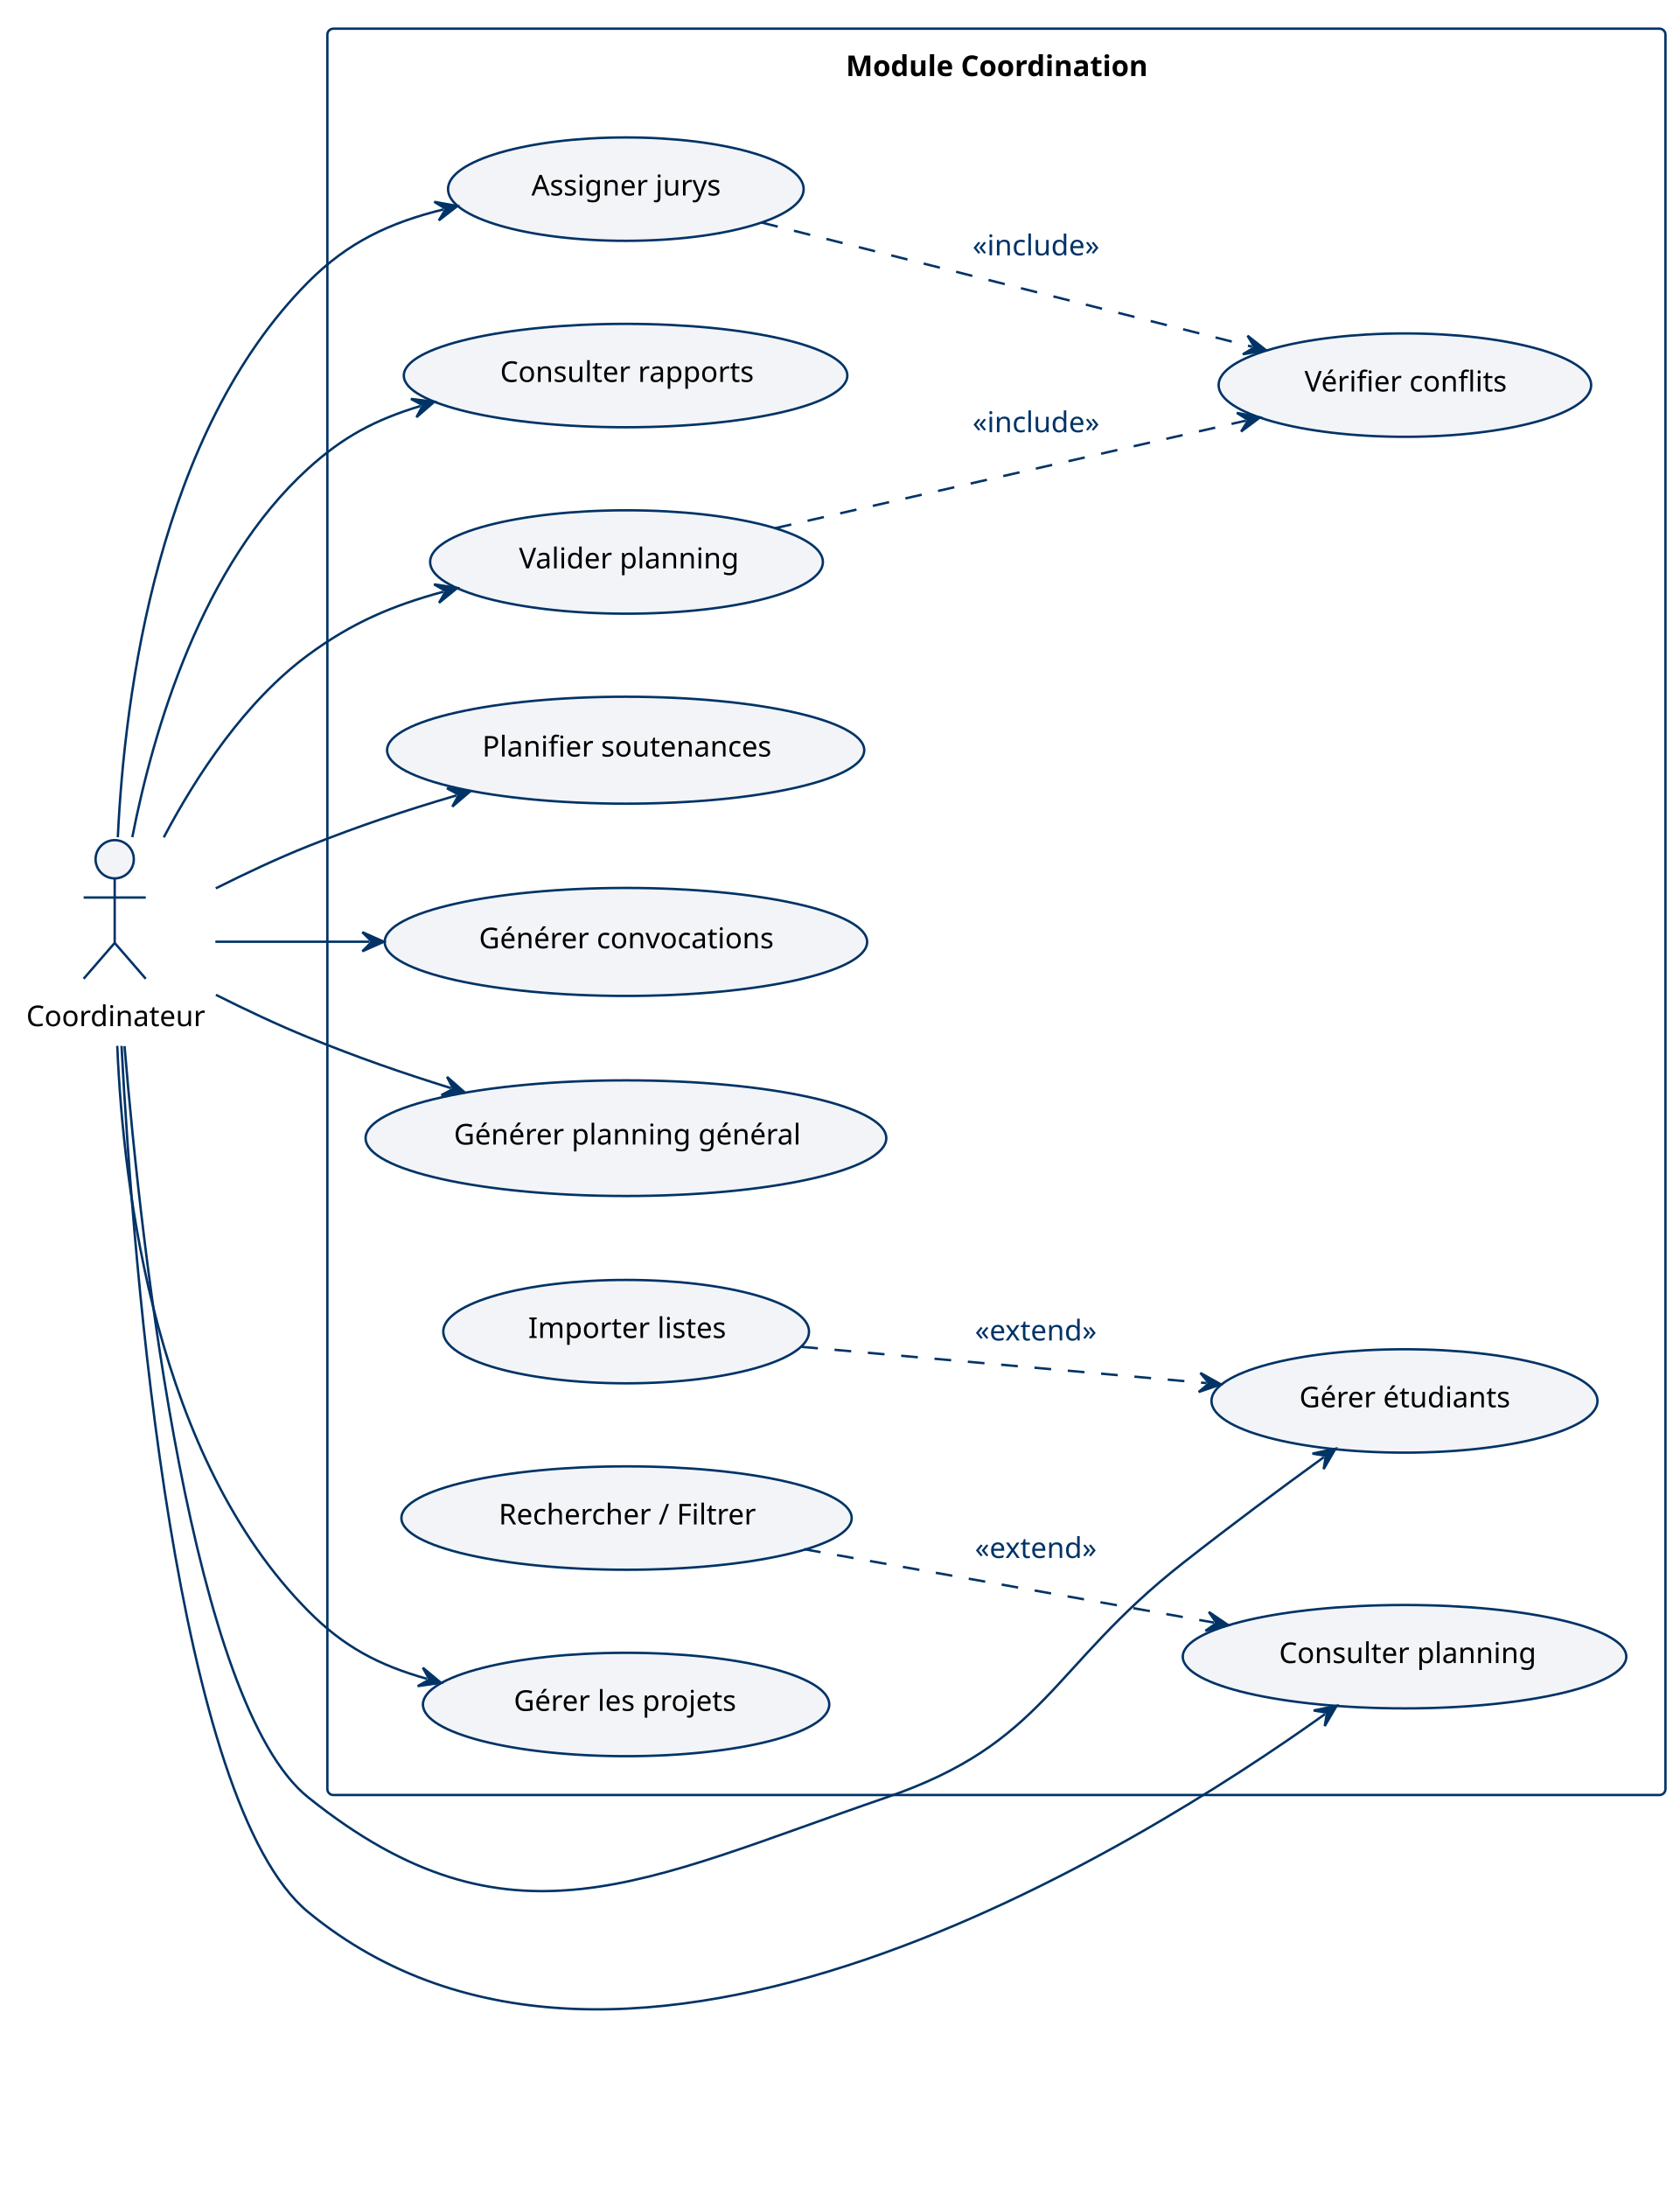
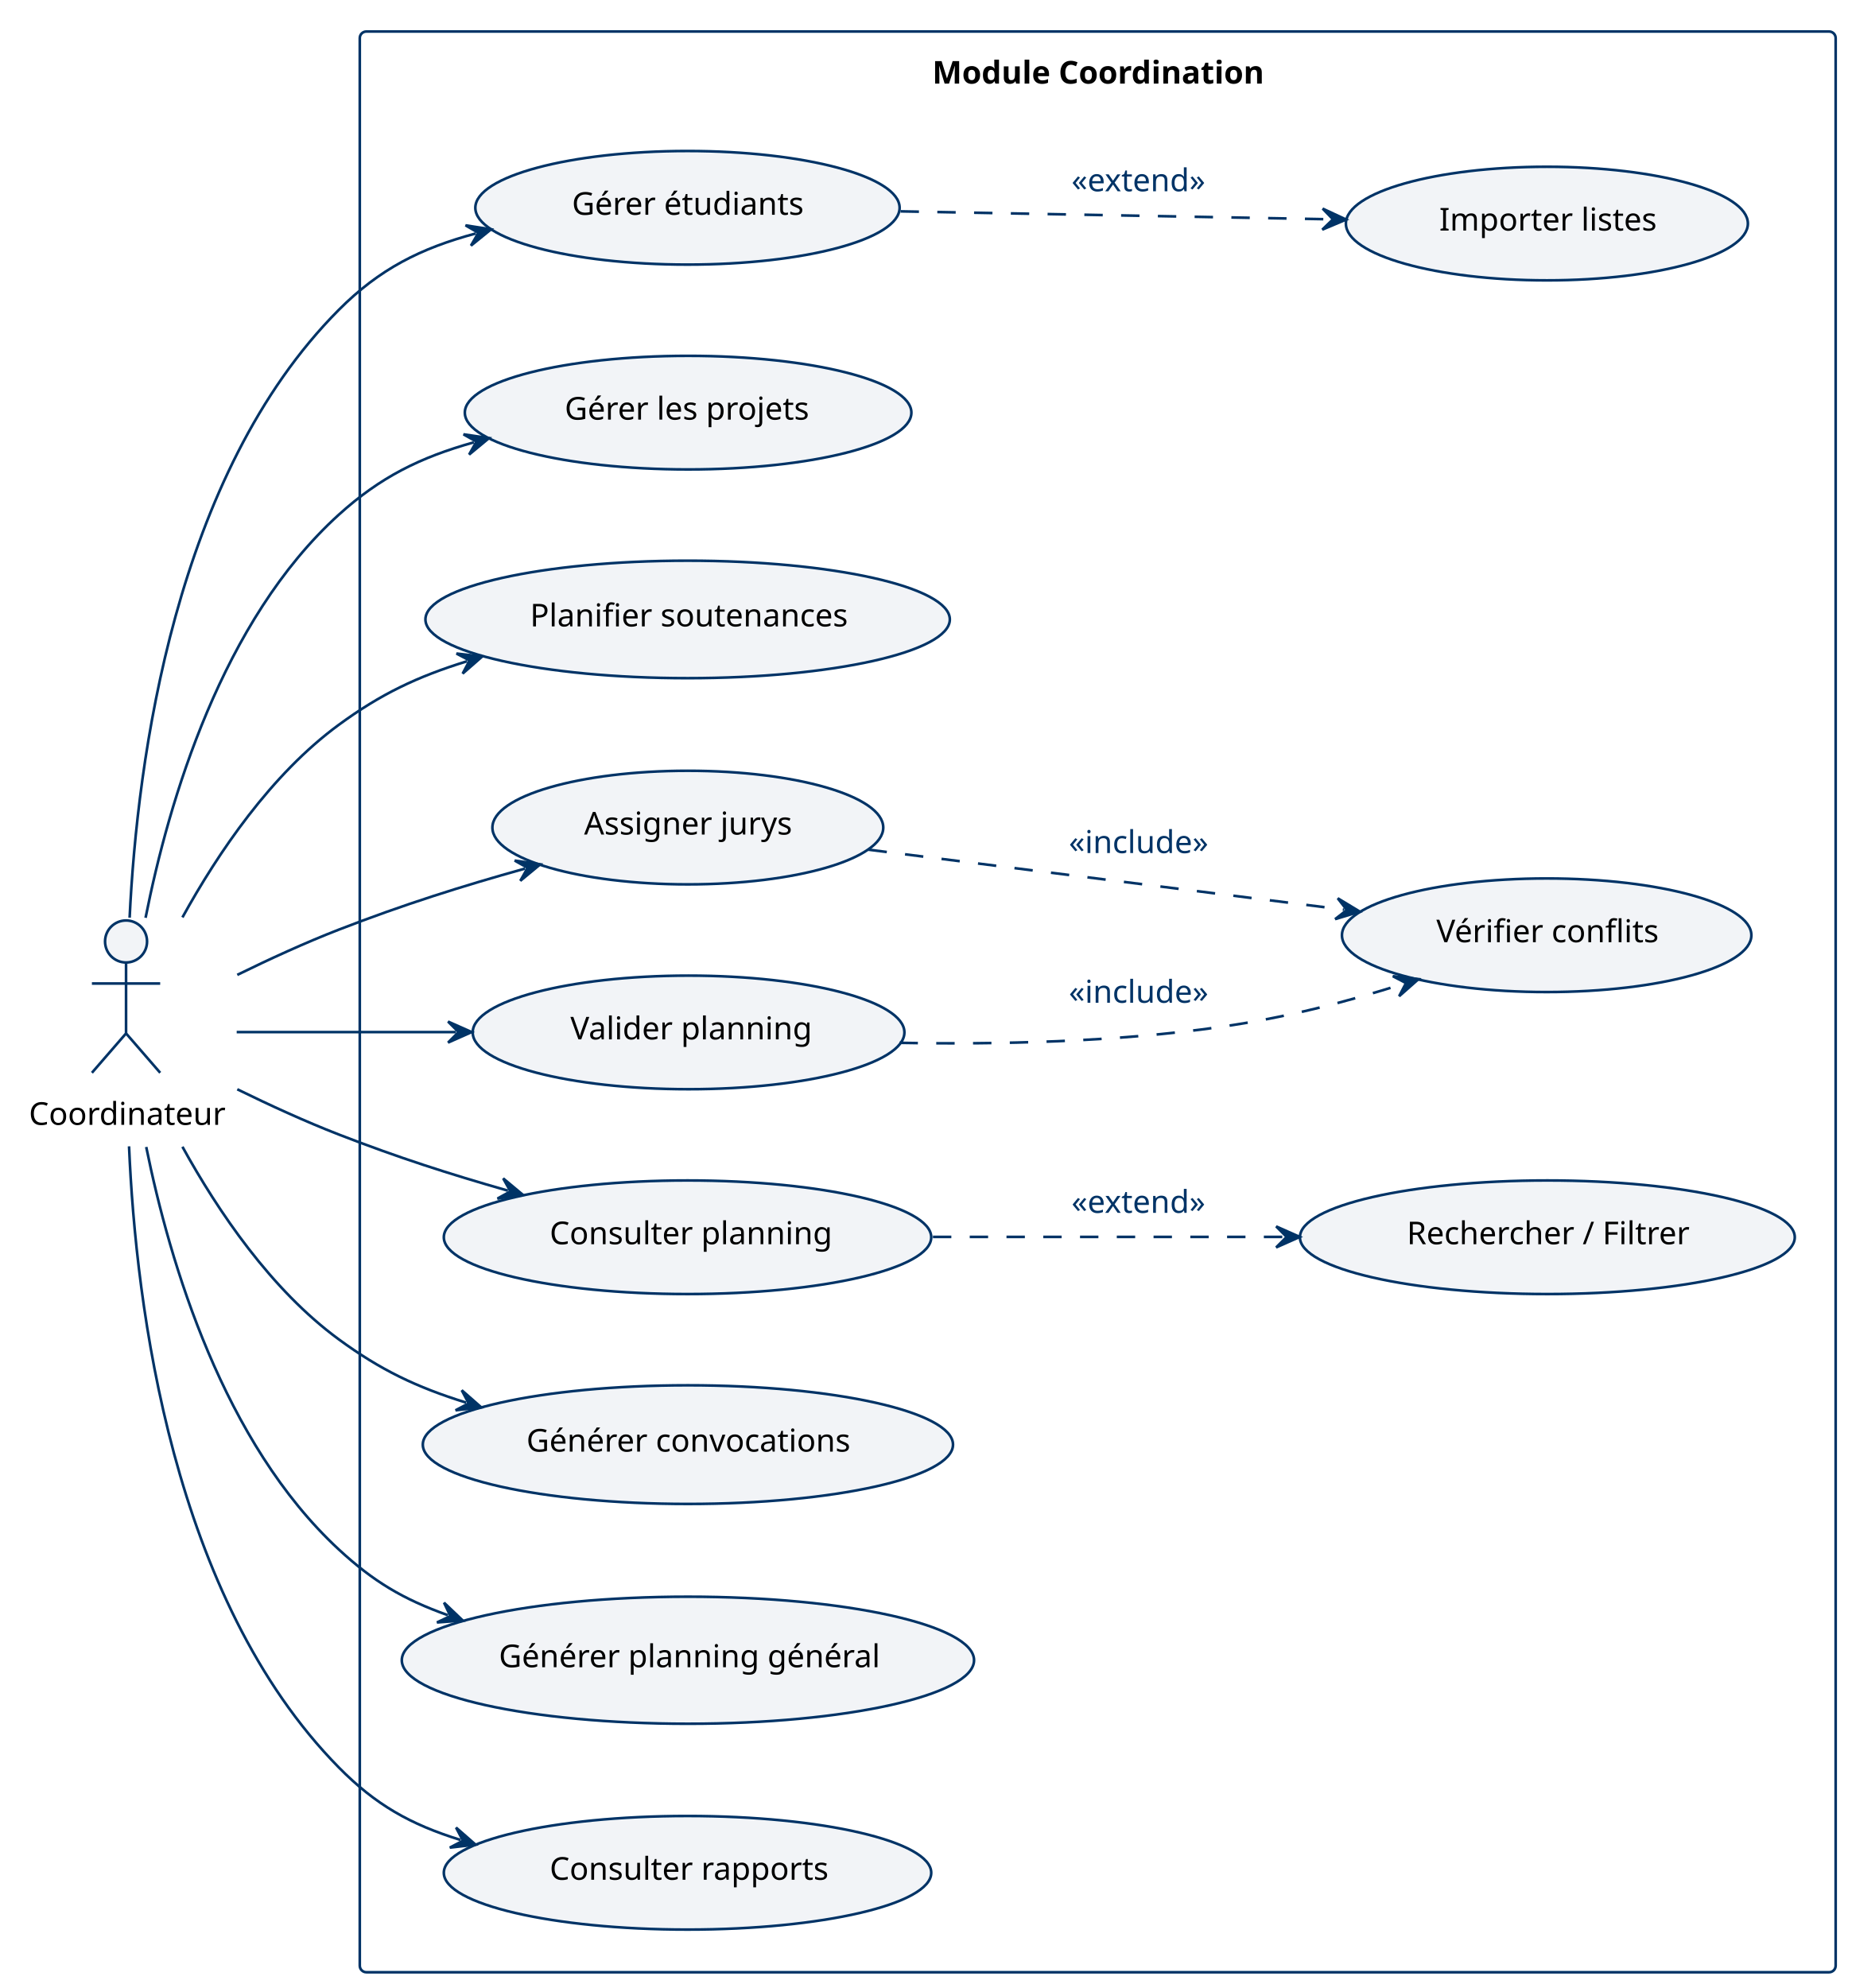
- <svg xmlns="http://www.w3.org/2000/svg" contentStyleType="text/css" height="915px" preserveAspectRatio="none" style="width:703px;height:915px;background:#FFFFFF;" version="1.1" viewBox="0 0 703 915" width="703px" zoomAndPan="magnify">
+ <svg xmlns="http://www.w3.org/2000/svg" contentStyleType="text/css" height="757px" preserveAspectRatio="none" style="width:705px;height:757px;background:#FFFFFF;" version="1.1" viewBox="0 0 705 757" width="705px" zoomAndPan="magnify">
  <defs />
  <g>
    <g id="cluster_Module Coordination">
-       <rect fill="none" height="739" rx="2.5" ry="2.5" style="stroke:#003366;stroke-width:1.0;" width="560" x="137" y="12" />
-       <text fill="#000000" font-family="sans-serif" font-size="12" font-weight="bold" lengthAdjust="spacing" textLength="126" x="354" y="31.828">Module Coordination</text>
+       <rect fill="none" height="739" rx="2.5" ry="2.5" style="stroke:#003366;stroke-width:1.0;" width="562" x="137" y="12" />
+       <text fill="#000000" font-family="sans-serif" font-size="12" font-weight="bold" lengthAdjust="spacing" textLength="126" x="355" y="31.828">Module Coordination</text>
+     </g>
+     <g id="elem_UC7">
+       <ellipse cx="261.782" cy="79.128" fill="#F2F4F7" rx="80.782" ry="21.628" style="stroke:#003366;stroke-width:1.0;" />
+       <text fill="#000000" font-family="sans-serif" font-size="12" lengthAdjust="spacing" textLength="88" x="217.782" y="81.784">Gérer étudiants</text>
+     </g>
+     <g id="elem_UC11">
+       <ellipse cx="262.024" cy="157.128" fill="#F2F4F7" rx="85.024" ry="21.628" style="stroke:#003366;stroke-width:1.0;" />
+       <text fill="#000000" font-family="sans-serif" font-size="12" lengthAdjust="spacing" textLength="94" x="215.024" y="159.784">Gérer les projets</text>
+     </g>
+     <g id="elem_UC4">
+       <ellipse cx="261.843" cy="235.869" fill="#F2F4F7" rx="99.843" ry="22.369" style="stroke:#003366;stroke-width:1.0;" />
+       <text fill="#000000" font-family="sans-serif" font-size="12" lengthAdjust="spacing" textLength="120" x="201.843" y="238.525">Planifier soutenances</text>
    </g>
    <g id="elem_UC1">
-       <ellipse cx="261.918" cy="79.128" fill="#F2F4F7" rx="74.418" ry="21.628" style="stroke:#003366;stroke-width:1.0;" />
-       <text fill="#000000" font-family="sans-serif" font-size="12" lengthAdjust="spacing" textLength="79" x="222.418" y="81.784">Assigner jurys</text>
+       <ellipse cx="261.918" cy="315.128" fill="#F2F4F7" rx="74.418" ry="21.628" style="stroke:#003366;stroke-width:1.0;" />
+       <text fill="#000000" font-family="sans-serif" font-size="12" lengthAdjust="spacing" textLength="79" x="222.418" y="317.784">Assigner jurys</text>
+     </g>
+     <g id="elem_UC3">
+       <ellipse cx="262.196" cy="393.128" fill="#F2F4F7" rx="82.196" ry="21.628" style="stroke:#003366;stroke-width:1.0;" />
+       <text fill="#000000" font-family="sans-serif" font-size="12" lengthAdjust="spacing" textLength="90" x="217.196" y="395.784">Valider planning</text>
+     </g>
+     <g id="elem_UC9">
+       <ellipse cx="261.803" cy="471.128" fill="#F2F4F7" rx="92.803" ry="21.628" style="stroke:#003366;stroke-width:1.0;" />
+       <text fill="#000000" font-family="sans-serif" font-size="12" lengthAdjust="spacing" textLength="105" x="209.303" y="473.784">Consulter planning</text>
+     </g>
+     <g id="elem_UC5">
+       <ellipse cx="261.948" cy="550.09" fill="#F2F4F7" rx="100.948" ry="22.59" style="stroke:#003366;stroke-width:1.0;" />
+       <text fill="#000000" font-family="sans-serif" font-size="12" lengthAdjust="spacing" textLength="123" x="200.448" y="552.746">Générer convocations</text>
+     </g>
+     <g id="elem_UC6">
+       <ellipse cx="261.955" cy="632.191" fill="#F2F4F7" rx="108.956" ry="24.191" style="stroke:#003366;stroke-width:1.0;" />
+       <text fill="#000000" font-family="sans-serif" font-size="12" lengthAdjust="spacing" textLength="144" x="189.956" y="634.847">Générer planning général</text>
    </g>
    <g id="elem_UC2">
-       <ellipse cx="261.803" cy="157.128" fill="#F2F4F7" rx="92.803" ry="21.628" style="stroke:#003366;stroke-width:1.0;" />
-       <text fill="#000000" font-family="sans-serif" font-size="12" lengthAdjust="spacing" textLength="105" x="209.303" y="159.784">Consulter rapports</text>
-     </g>
-     <g id="elem_UC3">
-       <ellipse cx="262.196" cy="235.128" fill="#F2F4F7" rx="82.196" ry="21.628" style="stroke:#003366;stroke-width:1.0;" />
-       <text fill="#000000" font-family="sans-serif" font-size="12" lengthAdjust="spacing" textLength="90" x="217.196" y="237.784">Valider planning</text>
-     </g>
-     <g id="elem_UC4">
-       <ellipse cx="261.843" cy="313.869" fill="#F2F4F7" rx="99.843" ry="22.369" style="stroke:#003366;stroke-width:1.0;" />
-       <text fill="#000000" font-family="sans-serif" font-size="12" lengthAdjust="spacing" textLength="120" x="201.843" y="316.525">Planifier soutenances</text>
-     </g>
-     <g id="elem_UC5">
-       <ellipse cx="261.948" cy="394.09" fill="#F2F4F7" rx="100.948" ry="22.59" style="stroke:#003366;stroke-width:1.0;" />
-       <text fill="#000000" font-family="sans-serif" font-size="12" lengthAdjust="spacing" textLength="123" x="200.448" y="396.746">Générer convocations</text>
-     </g>
-     <g id="elem_UC6">
-       <ellipse cx="261.955" cy="476.191" fill="#F2F4F7" rx="108.956" ry="24.191" style="stroke:#003366;stroke-width:1.0;" />
-       <text fill="#000000" font-family="sans-serif" font-size="12" lengthAdjust="spacing" textLength="144" x="189.956" y="478.847">Générer planning général</text>
-     </g>
-     <g id="elem_UC7">
-       <ellipse cx="587.782" cy="586.128" fill="#F2F4F7" rx="80.782" ry="21.628" style="stroke:#003366;stroke-width:1.0;" />
-       <text fill="#000000" font-family="sans-serif" font-size="12" lengthAdjust="spacing" textLength="88" x="543.782" y="588.784">Gérer étudiants</text>
+       <ellipse cx="261.803" cy="713.128" fill="#F2F4F7" rx="92.803" ry="21.628" style="stroke:#003366;stroke-width:1.0;" />
+       <text fill="#000000" font-family="sans-serif" font-size="12" lengthAdjust="spacing" textLength="105" x="209.303" y="715.784">Consulter rapports</text>
    </g>
    <g id="elem_UC8">
-       <ellipse cx="262.039" cy="557.128" fill="#F2F4F7" rx="76.539" ry="21.628" style="stroke:#003366;stroke-width:1.0;" />
-       <text fill="#000000" font-family="sans-serif" font-size="12" lengthAdjust="spacing" textLength="82" x="221.039" y="559.784">Importer listes</text>
+       <ellipse cx="589.039" cy="85.128" fill="#F2F4F7" rx="76.539" ry="21.628" style="stroke:#003366;stroke-width:1.0;" />
+       <text fill="#000000" font-family="sans-serif" font-size="12" lengthAdjust="spacing" textLength="82" x="548.039" y="87.784">Importer listes</text>
    </g>
-     <g id="elem_UC9">
-       <ellipse cx="587.803" cy="693.128" fill="#F2F4F7" rx="92.803" ry="21.628" style="stroke:#003366;stroke-width:1.0;" />
-       <text fill="#000000" font-family="sans-serif" font-size="12" lengthAdjust="spacing" textLength="105" x="535.303" y="695.784">Consulter planning</text>
+     <g id="elem_Check">
+       <ellipse cx="588.953" cy="356.128" fill="#F2F4F7" rx="77.953" ry="21.628" style="stroke:#003366;stroke-width:1.0;" />
+       <text fill="#000000" font-family="sans-serif" font-size="12" lengthAdjust="spacing" textLength="84" x="546.953" y="358.784">Vérifier conflits</text>
    </g>
    <g id="elem_UC10">
-       <ellipse cx="262.217" cy="635.128" fill="#F2F4F7" rx="94.217" ry="21.628" style="stroke:#003366;stroke-width:1.0;" />
-       <text fill="#000000" font-family="sans-serif" font-size="12" lengthAdjust="spacing" textLength="107" x="208.717" y="637.784">Rechercher / Filtrer</text>
-     </g>
-     <g id="elem_UC11">
-       <ellipse cx="262.024" cy="713.128" fill="#F2F4F7" rx="85.024" ry="21.628" style="stroke:#003366;stroke-width:1.0;" />
-       <text fill="#000000" font-family="sans-serif" font-size="12" lengthAdjust="spacing" textLength="94" x="215.024" y="715.784">Gérer les projets</text>
-     </g>
-     <g id="elem_Check">
-       <ellipse cx="587.953" cy="161.128" fill="#F2F4F7" rx="77.953" ry="21.628" style="stroke:#003366;stroke-width:1.0;" />
-       <text fill="#000000" font-family="sans-serif" font-size="12" lengthAdjust="spacing" textLength="84" x="545.953" y="163.784">Vérifier conflits</text>
+       <ellipse cx="589.217" cy="471.128" fill="#F2F4F7" rx="94.217" ry="21.628" style="stroke:#003366;stroke-width:1.0;" />
+       <text fill="#000000" font-family="sans-serif" font-size="12" lengthAdjust="spacing" textLength="107" x="535.717" y="473.784">Rechercher / Filtrer</text>
    </g>
    <g id="elem_Coord">
-       <ellipse cx="48" cy="359.5" fill="#F2F4F7" rx="8" ry="8" style="stroke:#003366;stroke-width:1.0;" />
-       <path d="M48,367.5 L48,394.5 M35,375.5 L61,375.5 M48,394.5 L35,409.5 M48,394.5 L61,409.5 " fill="none" style="stroke:#003366;stroke-width:1.0;" />
-       <text fill="#000000" font-family="sans-serif" font-size="12" lengthAdjust="spacing" textLength="74" x="11" y="429.328">Coordinateur</text>
+       <ellipse cx="48" cy="358.5" fill="#F2F4F7" rx="8" ry="8" style="stroke:#003366;stroke-width:1.0;" />
+       <path d="M48,366.5 L48,393.5 M35,374.5 L61,374.5 M48,393.5 L35,408.5 M48,393.5 L61,408.5 " fill="none" style="stroke:#003366;stroke-width:1.0;" />
+       <text fill="#000000" font-family="sans-serif" font-size="12" lengthAdjust="spacing" textLength="74" x="11" y="428.328">Coordinateur</text>
+     </g>
+     <g id="link_UC7_UC8">
+       <path d="M342.92,80.48 C394.7,81.43 455.721,82.559 506.581,83.499 " fill="none" id="UC7-to-UC8" style="stroke:#003366;stroke-width:1.0;stroke-dasharray:7.0,7.0;" />
+       <polygon fill="#003366" points="512.58,83.61,503.656,79.444,507.581,83.518,503.508,87.443,512.58,83.61" style="stroke:#003366;stroke-width:1.0;" />
+       <text fill="#003366" font-family="sans-serif" font-size="12" lengthAdjust="spacing" textLength="50" x="408" y="72.828">«extend»</text>
+     </g>
+     <g id="link_UC1_Check">
+       <path d="M330.74,323.55 C385.52,330.46 456.447,339.398 511.877,346.398 " fill="none" id="UC1-to-Check" style="stroke:#003366;stroke-width:1.0;stroke-dasharray:7.0,7.0;" />
+       <polygon fill="#003366" points="517.83,347.15,509.402,342.054,512.869,346.524,508.4,349.991,517.83,347.15" style="stroke:#003366;stroke-width:1.0;" />
+       <text fill="#003366" font-family="sans-serif" font-size="12" lengthAdjust="spacing" textLength="52" x="407" y="324.828">«include»</text>
+     </g>
+     <g id="link_UC3_Check">
+       <path d="M342.52,397.09 C379.88,397.77 424.91,396.8 465,391 C490.27,387.35 511.937,381.711 534.437,374.631 " fill="none" id="UC3-to-Check" style="stroke:#003366;stroke-width:1.0;stroke-dasharray:7.0,7.0;" />
+       <polygon fill="#003366" points="540.16,372.83,530.374,371.716,535.391,374.331,532.776,379.347,540.16,372.83" style="stroke:#003366;stroke-width:1.0;" />
+       <text fill="#003366" font-family="sans-serif" font-size="12" lengthAdjust="spacing" textLength="52" x="407" y="381.828">«include»</text>
+     </g>
+     <g id="link_UC9_UC10">
+       <path d="M355.26,471 C398.99,471 445.12,471 488.94,471 " fill="none" id="UC9-to-UC10" style="stroke:#003366;stroke-width:1.0;stroke-dasharray:7.0,7.0;" />
+       <polygon fill="#003366" points="494.94,471,485.94,467,489.94,471,485.94,475,494.94,471" style="stroke:#003366;stroke-width:1.0;" />
+       <text fill="#003366" font-family="sans-serif" font-size="12" lengthAdjust="spacing" textLength="50" x="408" y="461.828">«extend»</text>
+     </g>
+     <g id="link_Coord_UC7">
+       <path d="M49.36,349.43 C52.27,289.17 66.55,180.71 129,118 C144.51,102.42 160.126,94.559 181.196,88.889 " fill="none" id="Coord-to-UC7" style="stroke:#003366;stroke-width:1.0;" />
+       <polygon fill="#003366" points="186.99,87.33,177.26,85.806,182.162,88.629,179.339,93.531,186.99,87.33" style="stroke:#003366;stroke-width:1.0;" />
+     </g>
+     <g id="link_Coord_UC11">
+       <path d="M55.43,349.48 C64.3,304.8 84.55,236.28 129,196 C144.85,181.64 159.973,174.169 180.453,168.429 " fill="none" id="Coord-to-UC11" style="stroke:#003366;stroke-width:1.0;" />
+       <polygon fill="#003366" points="186.23,166.81,176.484,165.387,181.416,168.159,178.643,173.09,186.23,166.81" style="stroke:#003366;stroke-width:1.0;" />
+     </g>
+     <g id="link_Coord_UC4">
+       <path d="M69.47,349.33 C83.13,324.56 103.3,294.84 129,276 C145.03,264.25 158.809,257.685 177.859,251.785 " fill="none" id="Coord-to-UC4" style="stroke:#003366;stroke-width:1.0;" />
+       <polygon fill="#003366" points="183.59,250.01,173.81,248.852,178.814,251.489,176.176,256.494,183.59,250.01" style="stroke:#003366;stroke-width:1.0;" />
    </g>
    <g id="link_Coord_UC1">
-       <path d="M49.31,350.28 C52.16,289.8 66.37,180.96 129,118 C145.6,101.32 163.143,93.131 185.613,87.611 " fill="none" id="Coord-to-UC1" style="stroke:#003366;stroke-width:1.0;" />
-       <polygon fill="#003366" points="191.44,86.18,181.746,84.443,186.584,87.373,183.654,92.212,191.44,86.18" style="stroke:#003366;stroke-width:1.0;" />
+       <path d="M90.35,371.22 C102.61,365.21 116.18,358.98 129,354 C153.73,344.4 176.051,337.403 199.951,330.733 " fill="none" id="Coord-to-UC1" style="stroke:#003366;stroke-width:1.0;" />
+       <polygon fill="#003366" points="205.73,329.12,195.986,327.687,200.914,330.464,198.137,335.392,205.73,329.12" style="stroke:#003366;stroke-width:1.0;" />
+     </g>
+     <g id="link_Coord_UC3">
+       <path d="M90.13,393 C115.53,393 143.02,393 173.61,393 " fill="none" id="Coord-to-UC3" style="stroke:#003366;stroke-width:1.0;" />
+       <polygon fill="#003366" points="179.61,393,170.61,389,174.61,393,170.61,397,179.61,393" style="stroke:#003366;stroke-width:1.0;" />
+     </g>
+     <g id="link_Coord_UC9">
+       <path d="M90.35,414.78 C102.61,420.79 116.18,427.02 129,432 C151.5,440.74 171.02,447.005 193.4,453.385 " fill="none" id="Coord-to-UC9" style="stroke:#003366;stroke-width:1.0;" />
+       <polygon fill="#003366" points="199.17,455.03,191.611,448.716,194.362,453.659,189.418,456.409,199.17,455.03" style="stroke:#003366;stroke-width:1.0;" />
+     </g>
+     <g id="link_Coord_UC5">
+       <path d="M69.47,436.67 C83.13,461.44 103.3,491.16 129,510 C144.93,521.68 158.571,528.208 177.511,534.098 " fill="none" id="Coord-to-UC5" style="stroke:#003366;stroke-width:1.0;" />
+       <polygon fill="#003366" points="183.24,535.88,175.834,529.388,178.465,534.395,173.458,537.027,183.24,535.88" style="stroke:#003366;stroke-width:1.0;" />
+     </g>
+     <g id="link_Coord_UC6">
+       <path d="M55.68,436.75 C64.73,481.29 85.1,549.39 129,590 C142.24,602.25 153.401,608.909 170.561,615.049 " fill="none" id="Coord-to-UC6" style="stroke:#003366;stroke-width:1.0;" />
+       <polygon fill="#003366" points="176.21,617.07,169.084,610.272,171.502,615.385,166.388,617.804,176.21,617.07" style="stroke:#003366;stroke-width:1.0;" />
    </g>
    <g id="link_Coord_UC2">
-       <path d="M55.37,350.26 C64.18,305.36 84.39,236.49 129,196 C143.69,182.67 156.98,175.637 176.01,169.846 " fill="none" id="Coord-to-UC2" style="stroke:#003366;stroke-width:1.0;" />
-       <polygon fill="#003366" points="181.75,168.1,171.975,166.893,176.966,169.555,174.304,174.547,181.75,168.1" style="stroke:#003366;stroke-width:1.0;" />
-     </g>
-     <g id="link_Coord_UC3">
-       <path d="M68.55,350.32 C82.11,324.66 102.49,293.53 129,274 C147.18,260.61 164.128,253.355 185.598,247.555 " fill="none" id="Coord-to-UC3" style="stroke:#003366;stroke-width:1.0;" />
-       <polygon fill="#003366" points="191.39,245.99,181.658,244.476,186.563,247.294,183.745,252.199,191.39,245.99" style="stroke:#003366;stroke-width:1.0;" />
-     </g>
-     <g id="link_Coord_UC4">
-       <path d="M90.32,371.67 C102.58,365.51 116.16,359.12 129,354 C150.69,345.37 169.255,339.208 191.045,332.778 " fill="none" id="Coord-to-UC4" style="stroke:#003366;stroke-width:1.0;" />
-       <polygon fill="#003366" points="196.8,331.08,187.036,329.791,192.004,332.495,189.3,337.464,196.8,331.08" style="stroke:#003366;stroke-width:1.0;" />
-     </g>
-     <g id="link_Coord_UC5">
-       <path d="M90.13,394 C110.36,394 129.71,394 154.64,394 " fill="none" id="Coord-to-UC5" style="stroke:#003366;stroke-width:1.0;" />
-       <polygon fill="#003366" points="160.64,394,151.64,390,155.64,394,151.64,398,160.64,394" style="stroke:#003366;stroke-width:1.0;" />
-     </g>
-     <g id="link_Coord_UC6">
-       <path d="M90.37,416.22 C102.63,422.38 116.2,428.8 129,434 C149.94,442.51 167.573,448.64 188.753,455.26 " fill="none" id="Coord-to-UC6" style="stroke:#003366;stroke-width:1.0;" />
-       <polygon fill="#003366" points="194.48,457.05,187.083,450.547,189.708,455.558,184.696,458.183,194.48,457.05" style="stroke:#003366;stroke-width:1.0;" />
-     </g>
-     <g id="link_Coord_UC7">
-       <path d="M52.12,437.68 C59.33,524.34 80.36,713.03 129,752 C212.94,819.25 269.25,786.87 371,752 C437.45,729.23 439.75,697.38 495,654 C516.09,637.44 535.662,622.961 554.042,609.641 " fill="none" id="Coord-to-UC7" style="stroke:#003366;stroke-width:1.0;" />
-       <polygon fill="#003366" points="558.9,606.12,549.265,608.162,554.851,609.054,553.96,614.64,558.9,606.12" style="stroke:#003366;stroke-width:1.0;" />
-     </g>
-     <g id="link_Coord_UC9">
-       <path d="M50.86,437.59 C55.94,532.79 73.58,754.43 129,800 C260.67,908.26 477.257,772.306 554.527,717.146 " fill="none" id="Coord-to-UC9" style="stroke:#003366;stroke-width:1.0;" />
-       <polygon fill="#003366" points="559.41,713.66,549.761,715.634,555.341,716.565,554.409,722.145,559.41,713.66" style="stroke:#003366;stroke-width:1.0;" />
-     </g>
-     <g id="link_Coord_UC11">
-       <path d="M49.08,437.57 C51.61,498.75 65.39,609.82 129,674 C143.89,689.02 158.486,696.689 178.766,702.419 " fill="none" id="Coord-to-UC11" style="stroke:#003366;stroke-width:1.0;" />
-       <polygon fill="#003366" points="184.54,704.05,176.967,697.754,179.728,702.691,174.792,705.452,184.54,704.05" style="stroke:#003366;stroke-width:1.0;" />
-     </g>
-     <g id="link_UC8_UC7">
-       <path d="M335.31,563.48 C387.53,568.15 451.934,573.915 504.994,578.665 " fill="none" id="UC8-to-UC7" style="stroke:#003366;stroke-width:1.0;stroke-dasharray:7.0,7.0;" />
-       <polygon fill="#003366" points="510.97,579.2,502.363,574.413,505.99,578.754,501.649,582.382,510.97,579.2" style="stroke:#003366;stroke-width:1.0;" />
-       <text fill="#003366" font-family="sans-serif" font-size="12" lengthAdjust="spacing" textLength="50" x="408" y="560.828">«extend»</text>
-     </g>
-     <g id="link_UC10_UC9">
-       <path d="M336.52,648.16 C389.64,657.67 455.154,669.403 508.144,678.883 " fill="none" id="UC10-to-UC9" style="stroke:#003366;stroke-width:1.0;stroke-dasharray:7.0,7.0;" />
-       <polygon fill="#003366" points="514.05,679.94,505.895,674.418,509.128,679.059,504.486,682.293,514.05,679.94" style="stroke:#003366;stroke-width:1.0;" />
-       <text fill="#003366" font-family="sans-serif" font-size="12" lengthAdjust="spacing" textLength="50" x="408" y="651.828">«extend»</text>
-     </g>
-     <g id="link_UC1_Check">
-       <path d="M318.7,93.1 C377.68,108.03 464.514,129.997 524.034,145.067 " fill="none" id="UC1-to-Check" style="stroke:#003366;stroke-width:1.0;stroke-dasharray:7.0,7.0;" />
-       <polygon fill="#003366" points="529.85,146.54,522.107,140.453,525.003,145.313,520.144,148.209,529.85,146.54" style="stroke:#003366;stroke-width:1.0;" />
-       <text fill="#003366" font-family="sans-serif" font-size="12" lengthAdjust="spacing" textLength="52" x="407" y="106.828">«include»</text>
-     </g>
-     <g id="link_UC3_Check">
-       <path d="M324.32,221 C382.57,207.69 463.741,189.156 521.451,175.976 " fill="none" id="UC3-to-Check" style="stroke:#003366;stroke-width:1.0;stroke-dasharray:7.0,7.0;" />
-       <polygon fill="#003366" points="527.3,174.64,517.635,172.744,522.426,175.753,519.417,180.543,527.3,174.64" style="stroke:#003366;stroke-width:1.0;" />
-       <text fill="#003366" font-family="sans-serif" font-size="12" lengthAdjust="spacing" textLength="52" x="407" y="180.828">«include»</text>
+       <path d="M49.14,436.51 C51.74,497.62 65.61,608.59 129,673 C143.03,687.25 156.21,694.681 175.34,700.621 " fill="none" id="Coord-to-UC2" style="stroke:#003366;stroke-width:1.0;" />
+       <polygon fill="#003366" points="181.07,702.4,173.661,695.911,176.295,700.917,171.289,703.551,181.07,702.4" style="stroke:#003366;stroke-width:1.0;" />
    </g>
  </g>
</svg>
